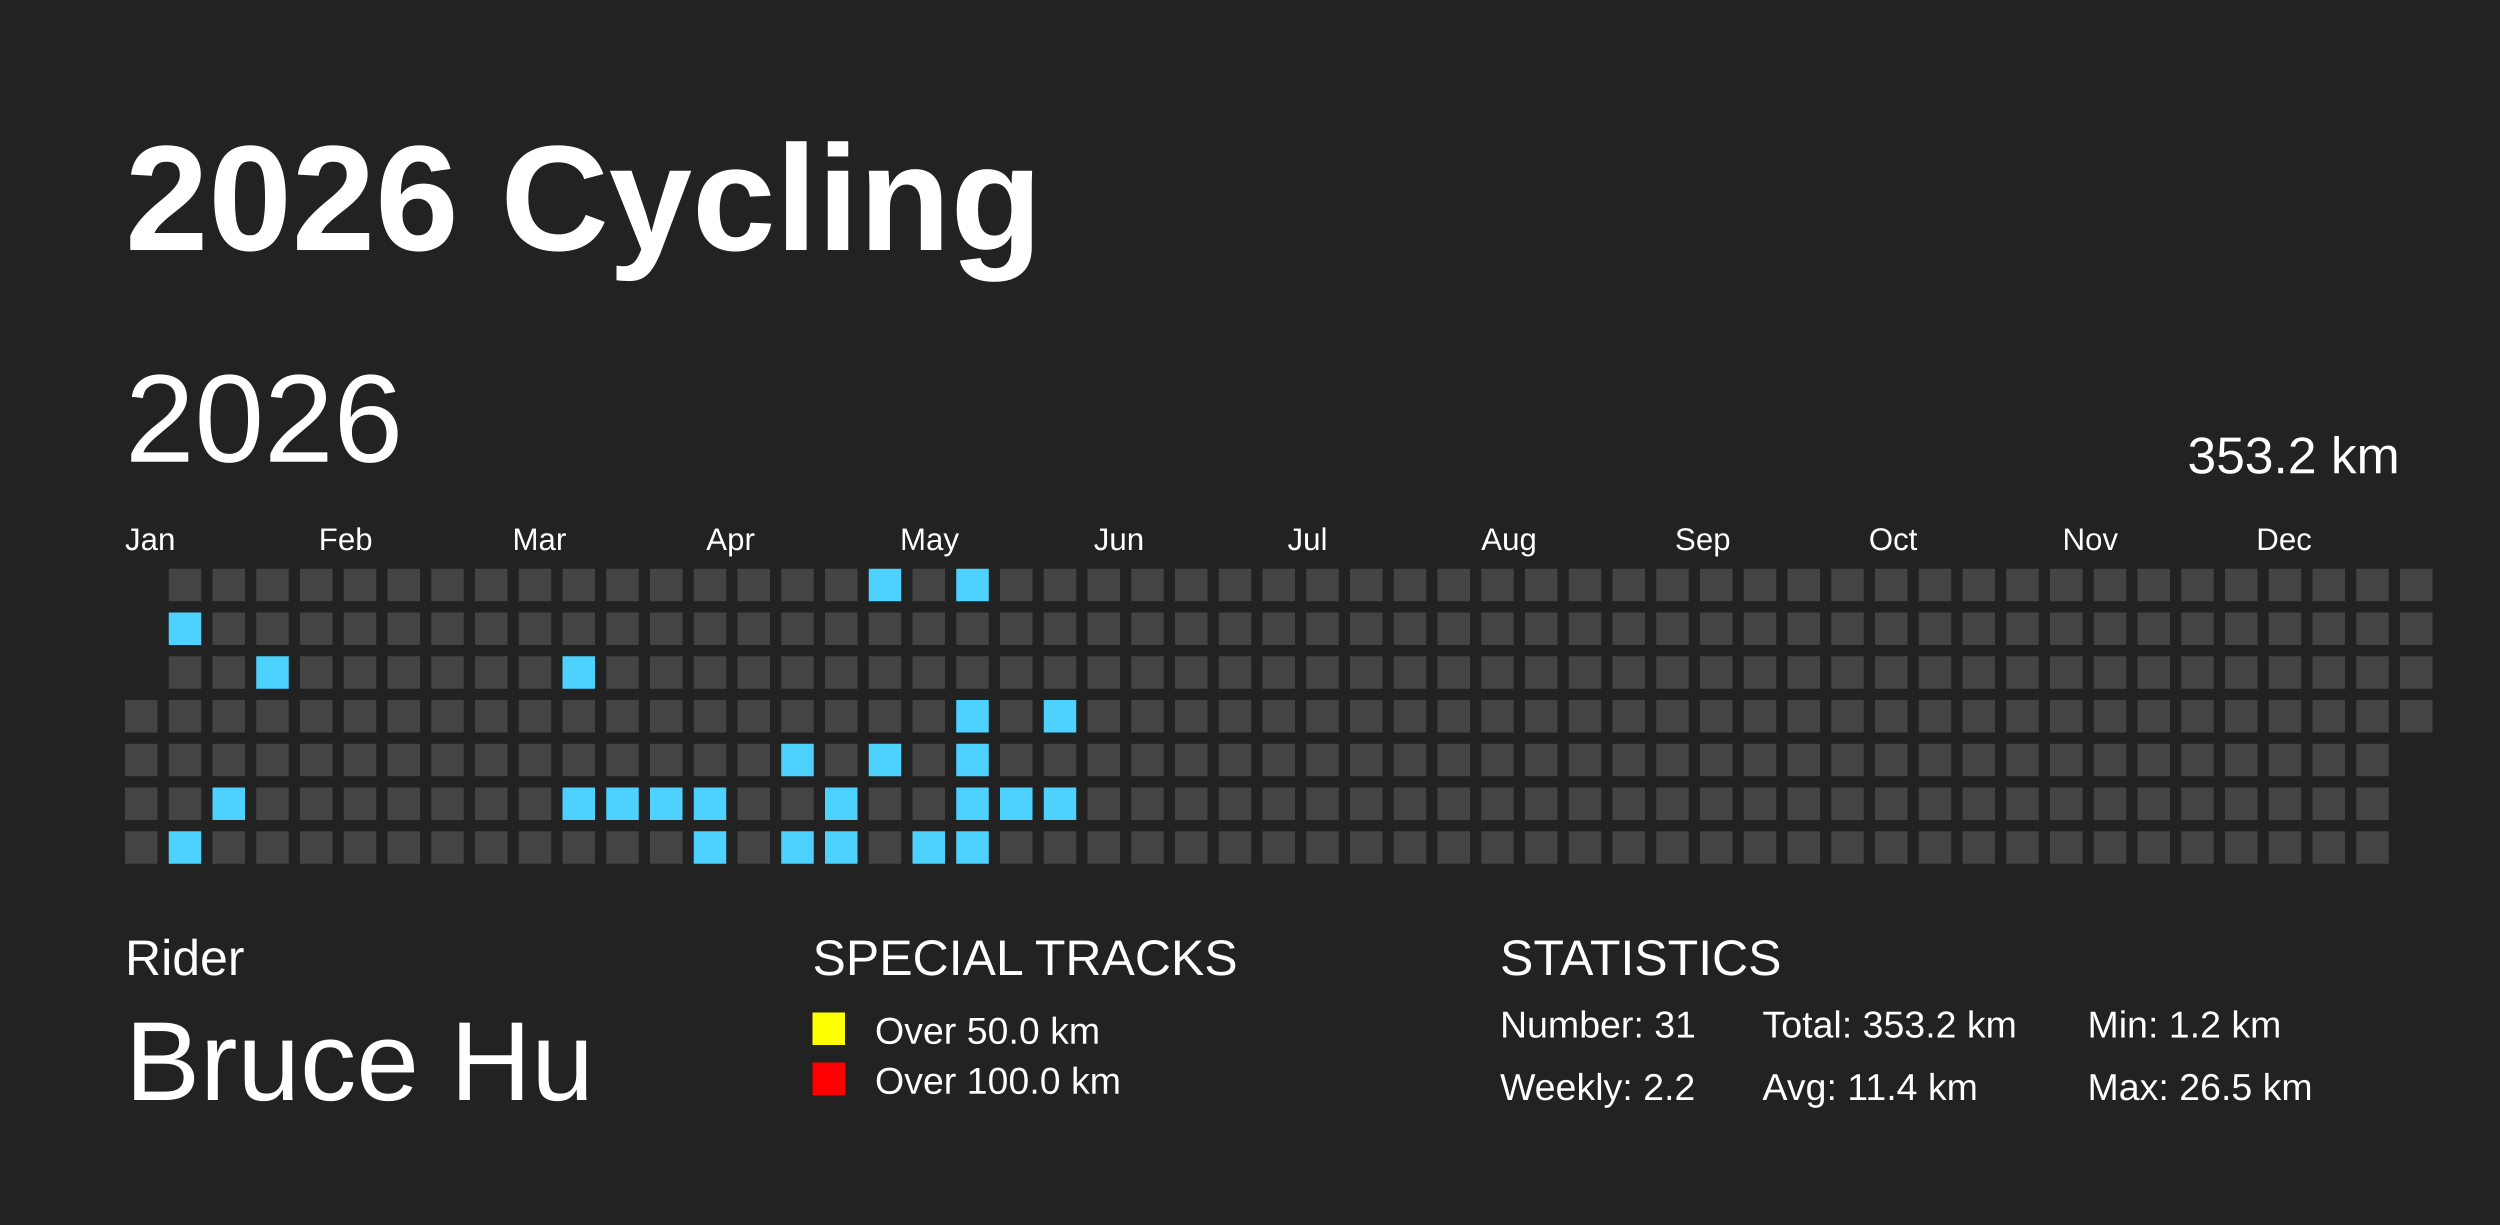
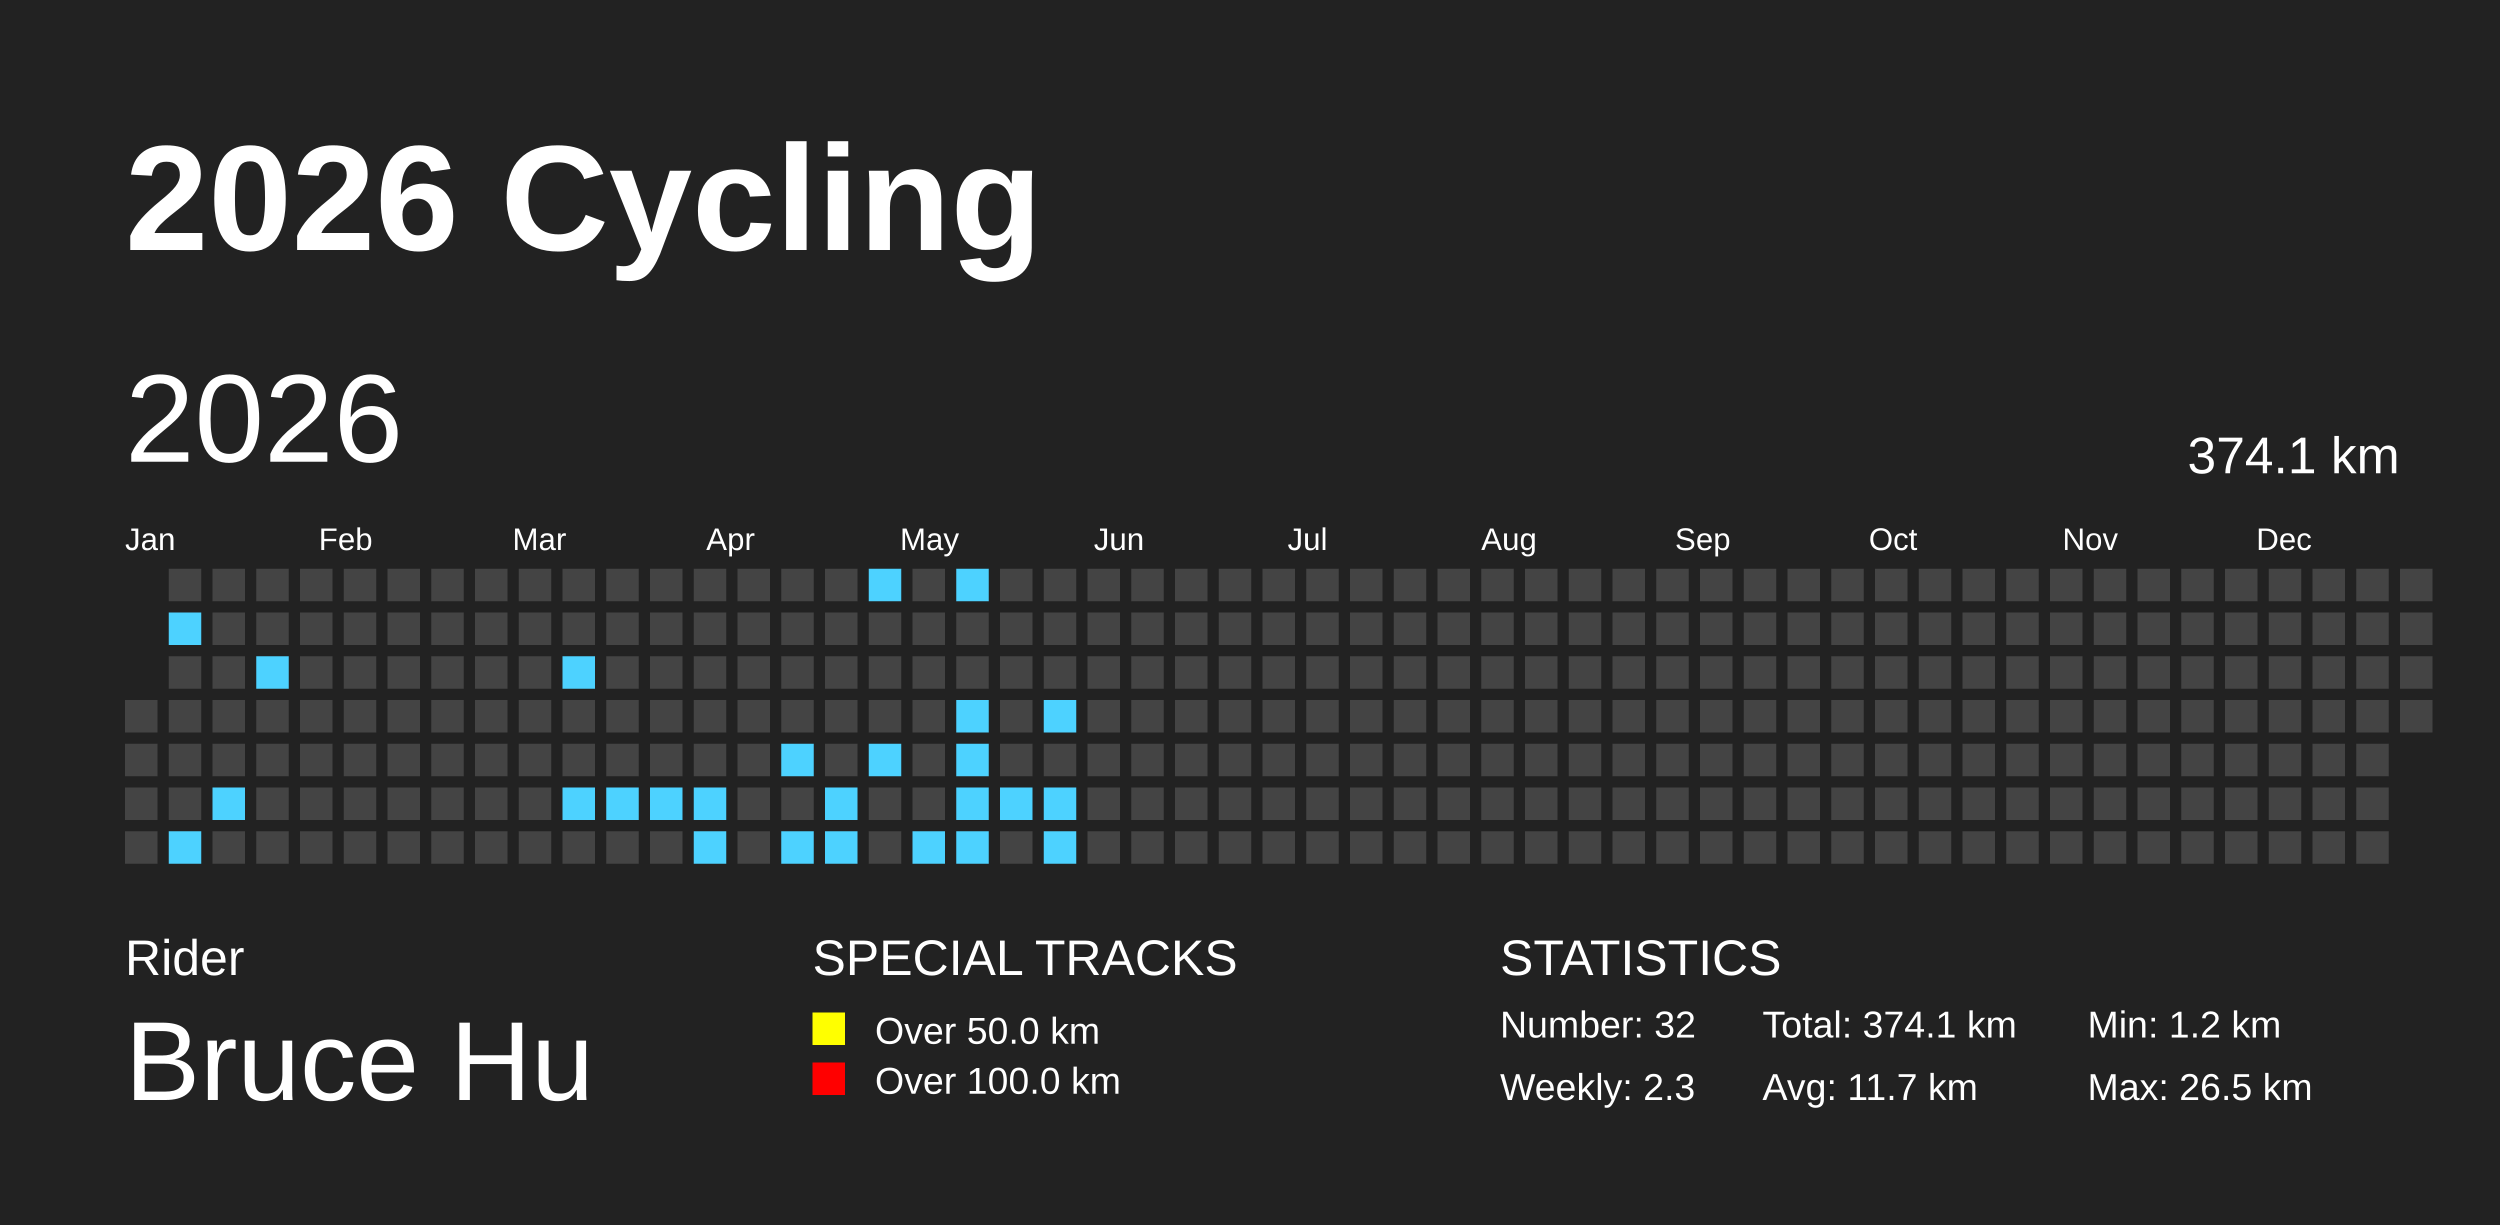
<svg xmlns="http://www.w3.org/2000/svg" baseProfile="full" height="98mm" version="1.1" viewBox="0,0,200,98" width="200mm">
  <defs />
  <rect fill="#222222" height="98" width="200" x="0" y="0" />
  <text fill="#FFFFFF" style="font-size:12px; font-family:Arial; font-weight:bold;" x="10" y="20">2026 Cycling</text>
  <text fill="#FFFFFF" style="font-size:4px; font-family:Arial" x="10" y="78">Rider</text>
  <text fill="#FFFFFF" style="font-size:9px; font-family:Arial" x="10" y="88">Bruce Hu</text>
  <text fill="#FFFFFF" style="font-size:4px; font-family:Arial" x="65" y="78">SPECIAL TRACKS</text>
  <rect fill="yellow" height="2.6" width="2.6" x="65" y="81" />
  <text fill="#FFFFFF" style="font-size:3px; font-family:Arial" x="70" y="83.5">Over 50.0 km</text>
  <rect fill="red" height="2.6" width="2.6" x="65" y="85" />
  <text fill="#FFFFFF" style="font-size:3px; font-family:Arial" x="70" y="87.5">Over 100.0 km</text>
  <text fill="#FFFFFF" style="font-size:4px; font-family:Arial" x="120" y="78">STATISTICS</text>
-   <text fill="#FFFFFF" style="font-size:3px; font-family:Arial" x="120" y="83">Number: 31</text>
-   <text fill="#FFFFFF" style="font-size:3px; font-family:Arial" x="120" y="88">Weekly: 2.2</text>
-   <text fill="#FFFFFF" style="font-size:3px; font-family:Arial" x="141" y="83">Total: 353.2 km</text>
-   <text fill="#FFFFFF" style="font-size:3px; font-family:Arial" x="141" y="88">Avg: 11.4 km</text>
+   <text fill="#FFFFFF" style="font-size:3px; font-family:Arial" x="120" y="83">Number: 32</text>
+   <text fill="#FFFFFF" style="font-size:3px; font-family:Arial" x="120" y="88">Weekly: 2.3</text>
+   <text fill="#FFFFFF" style="font-size:3px; font-family:Arial" x="141" y="83">Total: 374.1 km</text>
+   <text fill="#FFFFFF" style="font-size:3px; font-family:Arial" x="141" y="88">Avg: 11.7 km</text>
  <text fill="#FFFFFF" style="font-size:3px; font-family:Arial" x="167" y="83">Min: 1.2 km</text>
  <text fill="#FFFFFF" style="font-size:3px; font-family:Arial" x="167" y="88">Max: 26.5 km</text>
  <text dominant-baseline="hanging" fill="#FFFFFF" style="font-size:10.0px; font-family:Arial;" x="10" y="30">2026</text>
-   <text dominant-baseline="hanging" fill="#FFFFFF" style="font-size:4.125px; font-family:Arial;" x="175" y="35">353.2 km</text>
+   <text dominant-baseline="hanging" fill="#FFFFFF" style="font-size:4.125px; font-family:Arial;" x="175" y="35">374.1 km</text>
  <text fill="#FFFFFF" style="font-size:2.5px; font-family:Arial" x="10.0" y="44">Jan</text>
  <text fill="#FFFFFF" style="font-size:2.5px; font-family:Arial" x="25.5" y="44">Feb</text>
  <text fill="#FFFFFF" style="font-size:2.5px; font-family:Arial" x="41.0" y="44">Mar</text>
  <text fill="#FFFFFF" style="font-size:2.5px; font-family:Arial" x="56.5" y="44">Apr</text>
  <text fill="#FFFFFF" style="font-size:2.5px; font-family:Arial" x="72.0" y="44">May</text>
  <text fill="#FFFFFF" style="font-size:2.5px; font-family:Arial" x="87.5" y="44">Jun</text>
  <text fill="#FFFFFF" style="font-size:2.5px; font-family:Arial" x="103.0" y="44">Jul</text>
  <text fill="#FFFFFF" style="font-size:2.5px; font-family:Arial" x="118.5" y="44">Aug</text>
  <text fill="#FFFFFF" style="font-size:2.5px; font-family:Arial" x="134.0" y="44">Sep</text>
  <text fill="#FFFFFF" style="font-size:2.5px; font-family:Arial" x="149.5" y="44">Oct</text>
  <text fill="#FFFFFF" style="font-size:2.5px; font-family:Arial" x="165.0" y="44">Nov</text>
  <text fill="#FFFFFF" style="font-size:2.5px; font-family:Arial" x="180.5" y="44">Dec</text>
  <rect fill="#444444" height="2.6" width="2.6" x="10.0" y="56.0" />
  <rect fill="#444444" height="2.6" width="2.6" x="10.0" y="59.5" />
  <rect fill="#444444" height="2.6" width="2.6" x="10.0" y="63.0" />
  <rect fill="#444444" height="2.6" width="2.6" x="10.0" y="66.5" />
  <rect fill="#444444" height="2.6" width="2.6" x="13.5" y="45.5" />
  <rect fill="#4DD2FF" height="2.6" width="2.6" x="13.5" y="49.0" />
  <rect fill="#444444" height="2.6" width="2.6" x="13.5" y="52.5" />
  <rect fill="#444444" height="2.6" width="2.6" x="13.5" y="56.0" />
  <rect fill="#444444" height="2.6" width="2.6" x="13.5" y="59.5" />
  <rect fill="#444444" height="2.6" width="2.6" x="13.5" y="63.0" />
  <rect fill="#4DD2FF" height="2.6" width="2.6" x="13.5" y="66.5" />
  <rect fill="#444444" height="2.6" width="2.6" x="17.0" y="45.5" />
  <rect fill="#444444" height="2.6" width="2.6" x="17.0" y="49.0" />
  <rect fill="#444444" height="2.6" width="2.6" x="17.0" y="52.5" />
  <rect fill="#444444" height="2.6" width="2.6" x="17.0" y="56.0" />
  <rect fill="#444444" height="2.6" width="2.6" x="17.0" y="59.5" />
  <rect fill="#4DD2FF" height="2.6" width="2.6" x="17.0" y="63.0" />
  <rect fill="#444444" height="2.6" width="2.6" x="17.0" y="66.5" />
  <rect fill="#444444" height="2.6" width="2.6" x="20.5" y="45.5" />
  <rect fill="#444444" height="2.6" width="2.6" x="20.5" y="49.0" />
  <rect fill="#4DD2FF" height="2.6" width="2.6" x="20.5" y="52.5" />
  <rect fill="#444444" height="2.6" width="2.6" x="20.5" y="56.0" />
  <rect fill="#444444" height="2.6" width="2.6" x="20.5" y="59.5" />
  <rect fill="#444444" height="2.6" width="2.6" x="20.5" y="63.0" />
  <rect fill="#444444" height="2.6" width="2.6" x="20.5" y="66.5" />
  <rect fill="#444444" height="2.6" width="2.6" x="24.0" y="45.5" />
  <rect fill="#444444" height="2.6" width="2.6" x="24.0" y="49.0" />
  <rect fill="#444444" height="2.6" width="2.6" x="24.0" y="52.5" />
  <rect fill="#444444" height="2.6" width="2.6" x="24.0" y="56.0" />
  <rect fill="#444444" height="2.6" width="2.6" x="24.0" y="59.5" />
  <rect fill="#444444" height="2.6" width="2.6" x="24.0" y="63.0" />
  <rect fill="#444444" height="2.6" width="2.6" x="24.0" y="66.5" />
  <rect fill="#444444" height="2.6" width="2.6" x="27.5" y="45.5" />
  <rect fill="#444444" height="2.6" width="2.6" x="27.5" y="49.0" />
  <rect fill="#444444" height="2.6" width="2.6" x="27.5" y="52.5" />
  <rect fill="#444444" height="2.6" width="2.6" x="27.5" y="56.0" />
  <rect fill="#444444" height="2.6" width="2.6" x="27.5" y="59.5" />
  <rect fill="#444444" height="2.6" width="2.6" x="27.5" y="63.0" />
  <rect fill="#444444" height="2.6" width="2.6" x="27.5" y="66.5" />
  <rect fill="#444444" height="2.6" width="2.6" x="31.0" y="45.5" />
  <rect fill="#444444" height="2.6" width="2.6" x="31.0" y="49.0" />
  <rect fill="#444444" height="2.6" width="2.6" x="31.0" y="52.5" />
  <rect fill="#444444" height="2.6" width="2.6" x="31.0" y="56.0" />
  <rect fill="#444444" height="2.6" width="2.6" x="31.0" y="59.5" />
  <rect fill="#444444" height="2.6" width="2.6" x="31.0" y="63.0" />
  <rect fill="#444444" height="2.6" width="2.6" x="31.0" y="66.5" />
  <rect fill="#444444" height="2.6" width="2.6" x="34.5" y="45.5" />
  <rect fill="#444444" height="2.6" width="2.6" x="34.5" y="49.0" />
  <rect fill="#444444" height="2.6" width="2.6" x="34.5" y="52.5" />
  <rect fill="#444444" height="2.6" width="2.6" x="34.5" y="56.0" />
  <rect fill="#444444" height="2.6" width="2.6" x="34.5" y="59.5" />
  <rect fill="#444444" height="2.6" width="2.6" x="34.5" y="63.0" />
  <rect fill="#444444" height="2.6" width="2.6" x="34.5" y="66.5" />
  <rect fill="#444444" height="2.6" width="2.6" x="38.0" y="45.5" />
  <rect fill="#444444" height="2.6" width="2.6" x="38.0" y="49.0" />
  <rect fill="#444444" height="2.6" width="2.6" x="38.0" y="52.5" />
  <rect fill="#444444" height="2.6" width="2.6" x="38.0" y="56.0" />
  <rect fill="#444444" height="2.6" width="2.6" x="38.0" y="59.5" />
  <rect fill="#444444" height="2.6" width="2.6" x="38.0" y="63.0" />
  <rect fill="#444444" height="2.6" width="2.6" x="38.0" y="66.5" />
  <rect fill="#444444" height="2.6" width="2.6" x="41.5" y="45.5" />
  <rect fill="#444444" height="2.6" width="2.6" x="41.5" y="49.0" />
  <rect fill="#444444" height="2.6" width="2.6" x="41.5" y="52.5" />
  <rect fill="#444444" height="2.6" width="2.6" x="41.5" y="56.0" />
  <rect fill="#444444" height="2.6" width="2.6" x="41.5" y="59.5" />
  <rect fill="#444444" height="2.6" width="2.6" x="41.5" y="63.0" />
  <rect fill="#444444" height="2.6" width="2.6" x="41.5" y="66.5" />
  <rect fill="#444444" height="2.6" width="2.6" x="45.0" y="45.5" />
  <rect fill="#444444" height="2.6" width="2.6" x="45.0" y="49.0" />
  <rect fill="#4DD2FF" height="2.6" width="2.6" x="45.0" y="52.5" />
  <rect fill="#444444" height="2.6" width="2.6" x="45.0" y="56.0" />
  <rect fill="#444444" height="2.6" width="2.6" x="45.0" y="59.5" />
  <rect fill="#4DD2FF" height="2.6" width="2.6" x="45.0" y="63.0" />
  <rect fill="#444444" height="2.6" width="2.6" x="45.0" y="66.5" />
  <rect fill="#444444" height="2.6" width="2.6" x="48.5" y="45.5" />
  <rect fill="#444444" height="2.6" width="2.6" x="48.5" y="49.0" />
  <rect fill="#444444" height="2.6" width="2.6" x="48.5" y="52.5" />
  <rect fill="#444444" height="2.6" width="2.6" x="48.5" y="56.0" />
  <rect fill="#444444" height="2.6" width="2.6" x="48.5" y="59.5" />
  <rect fill="#4DD2FF" height="2.6" width="2.6" x="48.5" y="63.0" />
  <rect fill="#444444" height="2.6" width="2.6" x="48.5" y="66.5" />
  <rect fill="#444444" height="2.6" width="2.6" x="52.0" y="45.5" />
  <rect fill="#444444" height="2.6" width="2.6" x="52.0" y="49.0" />
  <rect fill="#444444" height="2.6" width="2.6" x="52.0" y="52.5" />
  <rect fill="#444444" height="2.6" width="2.6" x="52.0" y="56.0" />
  <rect fill="#444444" height="2.6" width="2.6" x="52.0" y="59.5" />
  <rect fill="#4DD2FF" height="2.6" width="2.6" x="52.0" y="63.0" />
  <rect fill="#444444" height="2.6" width="2.6" x="52.0" y="66.5" />
  <rect fill="#444444" height="2.6" width="2.6" x="55.5" y="45.5" />
  <rect fill="#444444" height="2.6" width="2.6" x="55.5" y="49.0" />
  <rect fill="#444444" height="2.6" width="2.6" x="55.5" y="52.5" />
  <rect fill="#444444" height="2.6" width="2.6" x="55.5" y="56.0" />
  <rect fill="#444444" height="2.6" width="2.6" x="55.5" y="59.5" />
  <rect fill="#4DD2FF" height="2.6" width="2.6" x="55.5" y="63.0" />
  <rect fill="#4DD2FF" height="2.6" width="2.6" x="55.5" y="66.5" />
  <rect fill="#444444" height="2.6" width="2.6" x="59.0" y="45.5" />
  <rect fill="#444444" height="2.6" width="2.6" x="59.0" y="49.0" />
  <rect fill="#444444" height="2.6" width="2.6" x="59.0" y="52.5" />
  <rect fill="#444444" height="2.6" width="2.6" x="59.0" y="56.0" />
  <rect fill="#444444" height="2.6" width="2.6" x="59.0" y="59.5" />
  <rect fill="#444444" height="2.6" width="2.6" x="59.0" y="63.0" />
  <rect fill="#444444" height="2.6" width="2.6" x="59.0" y="66.5" />
  <rect fill="#444444" height="2.6" width="2.6" x="62.5" y="45.5" />
  <rect fill="#444444" height="2.6" width="2.6" x="62.5" y="49.0" />
  <rect fill="#444444" height="2.6" width="2.6" x="62.5" y="52.5" />
  <rect fill="#444444" height="2.6" width="2.6" x="62.5" y="56.0" />
  <rect fill="#4DD2FF" height="2.6" width="2.6" x="62.5" y="59.5" />
  <rect fill="#444444" height="2.6" width="2.6" x="62.5" y="63.0" />
  <rect fill="#4DD2FF" height="2.6" width="2.6" x="62.5" y="66.5" />
  <rect fill="#444444" height="2.6" width="2.6" x="66.0" y="45.5" />
  <rect fill="#444444" height="2.6" width="2.6" x="66.0" y="49.0" />
  <rect fill="#444444" height="2.6" width="2.6" x="66.0" y="52.5" />
  <rect fill="#444444" height="2.6" width="2.6" x="66.0" y="56.0" />
  <rect fill="#444444" height="2.6" width="2.6" x="66.0" y="59.5" />
  <rect fill="#4DD2FF" height="2.6" width="2.6" x="66.0" y="63.0" />
  <rect fill="#4DD2FF" height="2.6" width="2.6" x="66.0" y="66.5" />
  <rect fill="#4DD2FF" height="2.6" width="2.6" x="69.5" y="45.5" />
  <rect fill="#444444" height="2.6" width="2.6" x="69.5" y="49.0" />
  <rect fill="#444444" height="2.6" width="2.6" x="69.5" y="52.5" />
  <rect fill="#444444" height="2.6" width="2.6" x="69.5" y="56.0" />
  <rect fill="#4DD2FF" height="2.6" width="2.6" x="69.5" y="59.5" />
  <rect fill="#444444" height="2.6" width="2.6" x="69.5" y="63.0" />
  <rect fill="#444444" height="2.6" width="2.6" x="69.5" y="66.5" />
  <rect fill="#444444" height="2.6" width="2.6" x="73.0" y="45.5" />
  <rect fill="#444444" height="2.6" width="2.6" x="73.0" y="49.0" />
  <rect fill="#444444" height="2.6" width="2.6" x="73.0" y="52.5" />
  <rect fill="#444444" height="2.6" width="2.6" x="73.0" y="56.0" />
  <rect fill="#444444" height="2.6" width="2.6" x="73.0" y="59.5" />
  <rect fill="#444444" height="2.6" width="2.6" x="73.0" y="63.0" />
  <rect fill="#4DD2FF" height="2.6" width="2.6" x="73.0" y="66.5" />
  <rect fill="#4DD2FF" height="2.6" width="2.6" x="76.5" y="45.5" />
  <rect fill="#444444" height="2.6" width="2.6" x="76.5" y="49.0" />
  <rect fill="#444444" height="2.6" width="2.6" x="76.5" y="52.5" />
  <rect fill="#4DD2FF" height="2.6" width="2.6" x="76.5" y="56.0" />
  <rect fill="#4DD2FF" height="2.6" width="2.6" x="76.5" y="59.5" />
  <rect fill="#4DD2FF" height="2.6" width="2.6" x="76.5" y="63.0" />
  <rect fill="#4DD2FF" height="2.6" width="2.6" x="76.5" y="66.5" />
  <rect fill="#444444" height="2.6" width="2.6" x="80.0" y="45.5" />
  <rect fill="#444444" height="2.6" width="2.6" x="80.0" y="49.0" />
  <rect fill="#444444" height="2.6" width="2.6" x="80.0" y="52.5" />
  <rect fill="#444444" height="2.6" width="2.6" x="80.0" y="56.0" />
  <rect fill="#444444" height="2.6" width="2.6" x="80.0" y="59.5" />
  <rect fill="#4DD2FF" height="2.6" width="2.6" x="80.0" y="63.0" />
  <rect fill="#444444" height="2.6" width="2.6" x="80.0" y="66.5" />
  <rect fill="#444444" height="2.6" width="2.6" x="83.5" y="45.5" />
  <rect fill="#444444" height="2.6" width="2.6" x="83.5" y="49.0" />
  <rect fill="#444444" height="2.6" width="2.6" x="83.5" y="52.5" />
  <rect fill="#4DD2FF" height="2.6" width="2.6" x="83.5" y="56.0" />
  <rect fill="#444444" height="2.6" width="2.6" x="83.5" y="59.5" />
  <rect fill="#4DD2FF" height="2.6" width="2.6" x="83.5" y="63.0" />
-   <rect fill="#444444" height="2.6" width="2.6" x="83.5" y="66.5" />
+   <rect fill="#4DD2FF" height="2.6" width="2.6" x="83.5" y="66.5" />
  <rect fill="#444444" height="2.6" width="2.6" x="87.0" y="45.5" />
  <rect fill="#444444" height="2.6" width="2.6" x="87.0" y="49.0" />
  <rect fill="#444444" height="2.6" width="2.6" x="87.0" y="52.5" />
  <rect fill="#444444" height="2.6" width="2.6" x="87.0" y="56.0" />
  <rect fill="#444444" height="2.6" width="2.6" x="87.0" y="59.5" />
  <rect fill="#444444" height="2.6" width="2.6" x="87.0" y="63.0" />
  <rect fill="#444444" height="2.6" width="2.6" x="87.0" y="66.5" />
  <rect fill="#444444" height="2.6" width="2.6" x="90.5" y="45.5" />
  <rect fill="#444444" height="2.6" width="2.6" x="90.5" y="49.0" />
  <rect fill="#444444" height="2.6" width="2.6" x="90.5" y="52.5" />
  <rect fill="#444444" height="2.6" width="2.6" x="90.5" y="56.0" />
  <rect fill="#444444" height="2.6" width="2.6" x="90.5" y="59.5" />
  <rect fill="#444444" height="2.6" width="2.6" x="90.5" y="63.0" />
  <rect fill="#444444" height="2.6" width="2.6" x="90.5" y="66.5" />
  <rect fill="#444444" height="2.6" width="2.6" x="94.0" y="45.5" />
  <rect fill="#444444" height="2.6" width="2.6" x="94.0" y="49.0" />
  <rect fill="#444444" height="2.6" width="2.6" x="94.0" y="52.5" />
  <rect fill="#444444" height="2.6" width="2.6" x="94.0" y="56.0" />
  <rect fill="#444444" height="2.6" width="2.6" x="94.0" y="59.5" />
  <rect fill="#444444" height="2.6" width="2.6" x="94.0" y="63.0" />
  <rect fill="#444444" height="2.6" width="2.6" x="94.0" y="66.5" />
  <rect fill="#444444" height="2.6" width="2.6" x="97.5" y="45.5" />
  <rect fill="#444444" height="2.6" width="2.6" x="97.5" y="49.0" />
  <rect fill="#444444" height="2.6" width="2.6" x="97.5" y="52.5" />
  <rect fill="#444444" height="2.6" width="2.6" x="97.5" y="56.0" />
  <rect fill="#444444" height="2.6" width="2.6" x="97.5" y="59.5" />
  <rect fill="#444444" height="2.6" width="2.6" x="97.5" y="63.0" />
  <rect fill="#444444" height="2.6" width="2.6" x="97.5" y="66.5" />
  <rect fill="#444444" height="2.6" width="2.6" x="101.0" y="45.5" />
  <rect fill="#444444" height="2.6" width="2.6" x="101.0" y="49.0" />
  <rect fill="#444444" height="2.6" width="2.6" x="101.0" y="52.5" />
  <rect fill="#444444" height="2.6" width="2.6" x="101.0" y="56.0" />
  <rect fill="#444444" height="2.6" width="2.6" x="101.0" y="59.5" />
  <rect fill="#444444" height="2.6" width="2.6" x="101.0" y="63.0" />
  <rect fill="#444444" height="2.6" width="2.6" x="101.0" y="66.5" />
  <rect fill="#444444" height="2.6" width="2.6" x="104.5" y="45.5" />
  <rect fill="#444444" height="2.6" width="2.6" x="104.5" y="49.0" />
  <rect fill="#444444" height="2.6" width="2.6" x="104.5" y="52.5" />
  <rect fill="#444444" height="2.6" width="2.6" x="104.5" y="56.0" />
  <rect fill="#444444" height="2.6" width="2.6" x="104.5" y="59.5" />
  <rect fill="#444444" height="2.6" width="2.6" x="104.5" y="63.0" />
  <rect fill="#444444" height="2.6" width="2.6" x="104.5" y="66.5" />
  <rect fill="#444444" height="2.6" width="2.6" x="108.0" y="45.5" />
  <rect fill="#444444" height="2.6" width="2.6" x="108.0" y="49.0" />
  <rect fill="#444444" height="2.6" width="2.6" x="108.0" y="52.5" />
  <rect fill="#444444" height="2.6" width="2.6" x="108.0" y="56.0" />
  <rect fill="#444444" height="2.6" width="2.6" x="108.0" y="59.5" />
  <rect fill="#444444" height="2.6" width="2.6" x="108.0" y="63.0" />
  <rect fill="#444444" height="2.6" width="2.6" x="108.0" y="66.5" />
  <rect fill="#444444" height="2.6" width="2.6" x="111.5" y="45.5" />
  <rect fill="#444444" height="2.6" width="2.6" x="111.5" y="49.0" />
  <rect fill="#444444" height="2.6" width="2.6" x="111.5" y="52.5" />
  <rect fill="#444444" height="2.6" width="2.6" x="111.5" y="56.0" />
  <rect fill="#444444" height="2.6" width="2.6" x="111.5" y="59.5" />
  <rect fill="#444444" height="2.6" width="2.6" x="111.5" y="63.0" />
  <rect fill="#444444" height="2.6" width="2.6" x="111.5" y="66.5" />
  <rect fill="#444444" height="2.6" width="2.6" x="115.0" y="45.5" />
  <rect fill="#444444" height="2.6" width="2.6" x="115.0" y="49.0" />
  <rect fill="#444444" height="2.6" width="2.6" x="115.0" y="52.5" />
  <rect fill="#444444" height="2.6" width="2.6" x="115.0" y="56.0" />
  <rect fill="#444444" height="2.6" width="2.6" x="115.0" y="59.5" />
  <rect fill="#444444" height="2.6" width="2.6" x="115.0" y="63.0" />
  <rect fill="#444444" height="2.6" width="2.6" x="115.0" y="66.5" />
  <rect fill="#444444" height="2.6" width="2.6" x="118.5" y="45.5" />
  <rect fill="#444444" height="2.6" width="2.6" x="118.5" y="49.0" />
  <rect fill="#444444" height="2.6" width="2.6" x="118.5" y="52.5" />
  <rect fill="#444444" height="2.6" width="2.6" x="118.5" y="56.0" />
  <rect fill="#444444" height="2.6" width="2.6" x="118.5" y="59.5" />
  <rect fill="#444444" height="2.6" width="2.6" x="118.5" y="63.0" />
  <rect fill="#444444" height="2.6" width="2.6" x="118.5" y="66.5" />
  <rect fill="#444444" height="2.6" width="2.6" x="122.0" y="45.5" />
  <rect fill="#444444" height="2.6" width="2.6" x="122.0" y="49.0" />
  <rect fill="#444444" height="2.6" width="2.6" x="122.0" y="52.5" />
  <rect fill="#444444" height="2.6" width="2.6" x="122.0" y="56.0" />
  <rect fill="#444444" height="2.6" width="2.6" x="122.0" y="59.5" />
  <rect fill="#444444" height="2.6" width="2.6" x="122.0" y="63.0" />
  <rect fill="#444444" height="2.6" width="2.6" x="122.0" y="66.5" />
  <rect fill="#444444" height="2.6" width="2.6" x="125.5" y="45.5" />
  <rect fill="#444444" height="2.6" width="2.6" x="125.5" y="49.0" />
  <rect fill="#444444" height="2.6" width="2.6" x="125.5" y="52.5" />
  <rect fill="#444444" height="2.6" width="2.6" x="125.5" y="56.0" />
  <rect fill="#444444" height="2.6" width="2.6" x="125.5" y="59.5" />
  <rect fill="#444444" height="2.6" width="2.6" x="125.5" y="63.0" />
  <rect fill="#444444" height="2.6" width="2.6" x="125.5" y="66.5" />
  <rect fill="#444444" height="2.6" width="2.6" x="129.0" y="45.5" />
  <rect fill="#444444" height="2.6" width="2.6" x="129.0" y="49.0" />
  <rect fill="#444444" height="2.6" width="2.6" x="129.0" y="52.5" />
  <rect fill="#444444" height="2.6" width="2.6" x="129.0" y="56.0" />
  <rect fill="#444444" height="2.6" width="2.6" x="129.0" y="59.5" />
  <rect fill="#444444" height="2.6" width="2.6" x="129.0" y="63.0" />
  <rect fill="#444444" height="2.6" width="2.6" x="129.0" y="66.5" />
  <rect fill="#444444" height="2.6" width="2.6" x="132.5" y="45.5" />
  <rect fill="#444444" height="2.6" width="2.6" x="132.5" y="49.0" />
  <rect fill="#444444" height="2.6" width="2.6" x="132.5" y="52.5" />
  <rect fill="#444444" height="2.6" width="2.6" x="132.5" y="56.0" />
  <rect fill="#444444" height="2.6" width="2.6" x="132.5" y="59.5" />
  <rect fill="#444444" height="2.6" width="2.6" x="132.5" y="63.0" />
  <rect fill="#444444" height="2.6" width="2.6" x="132.5" y="66.5" />
  <rect fill="#444444" height="2.6" width="2.6" x="136.0" y="45.5" />
  <rect fill="#444444" height="2.6" width="2.6" x="136.0" y="49.0" />
  <rect fill="#444444" height="2.6" width="2.6" x="136.0" y="52.5" />
  <rect fill="#444444" height="2.6" width="2.6" x="136.0" y="56.0" />
  <rect fill="#444444" height="2.6" width="2.6" x="136.0" y="59.5" />
  <rect fill="#444444" height="2.6" width="2.6" x="136.0" y="63.0" />
  <rect fill="#444444" height="2.6" width="2.6" x="136.0" y="66.5" />
  <rect fill="#444444" height="2.6" width="2.6" x="139.5" y="45.5" />
  <rect fill="#444444" height="2.6" width="2.6" x="139.5" y="49.0" />
  <rect fill="#444444" height="2.6" width="2.6" x="139.5" y="52.5" />
  <rect fill="#444444" height="2.6" width="2.6" x="139.5" y="56.0" />
  <rect fill="#444444" height="2.6" width="2.6" x="139.5" y="59.5" />
  <rect fill="#444444" height="2.6" width="2.6" x="139.5" y="63.0" />
  <rect fill="#444444" height="2.6" width="2.6" x="139.5" y="66.5" />
  <rect fill="#444444" height="2.6" width="2.6" x="143.0" y="45.5" />
  <rect fill="#444444" height="2.6" width="2.6" x="143.0" y="49.0" />
  <rect fill="#444444" height="2.6" width="2.6" x="143.0" y="52.5" />
  <rect fill="#444444" height="2.6" width="2.6" x="143.0" y="56.0" />
  <rect fill="#444444" height="2.6" width="2.6" x="143.0" y="59.5" />
  <rect fill="#444444" height="2.6" width="2.6" x="143.0" y="63.0" />
  <rect fill="#444444" height="2.6" width="2.6" x="143.0" y="66.5" />
  <rect fill="#444444" height="2.6" width="2.6" x="146.5" y="45.5" />
  <rect fill="#444444" height="2.6" width="2.6" x="146.5" y="49.0" />
  <rect fill="#444444" height="2.6" width="2.6" x="146.5" y="52.5" />
  <rect fill="#444444" height="2.6" width="2.6" x="146.5" y="56.0" />
  <rect fill="#444444" height="2.6" width="2.6" x="146.5" y="59.5" />
  <rect fill="#444444" height="2.6" width="2.6" x="146.5" y="63.0" />
  <rect fill="#444444" height="2.6" width="2.6" x="146.5" y="66.5" />
  <rect fill="#444444" height="2.6" width="2.6" x="150.0" y="45.5" />
  <rect fill="#444444" height="2.6" width="2.6" x="150.0" y="49.0" />
  <rect fill="#444444" height="2.6" width="2.6" x="150.0" y="52.5" />
  <rect fill="#444444" height="2.6" width="2.6" x="150.0" y="56.0" />
  <rect fill="#444444" height="2.6" width="2.6" x="150.0" y="59.5" />
  <rect fill="#444444" height="2.6" width="2.6" x="150.0" y="63.0" />
  <rect fill="#444444" height="2.6" width="2.6" x="150.0" y="66.5" />
  <rect fill="#444444" height="2.6" width="2.6" x="153.5" y="45.5" />
  <rect fill="#444444" height="2.6" width="2.6" x="153.5" y="49.0" />
  <rect fill="#444444" height="2.6" width="2.6" x="153.5" y="52.5" />
  <rect fill="#444444" height="2.6" width="2.6" x="153.5" y="56.0" />
  <rect fill="#444444" height="2.6" width="2.6" x="153.5" y="59.5" />
  <rect fill="#444444" height="2.6" width="2.6" x="153.5" y="63.0" />
  <rect fill="#444444" height="2.6" width="2.6" x="153.5" y="66.5" />
  <rect fill="#444444" height="2.6" width="2.6" x="157.0" y="45.5" />
  <rect fill="#444444" height="2.6" width="2.6" x="157.0" y="49.0" />
  <rect fill="#444444" height="2.6" width="2.6" x="157.0" y="52.5" />
  <rect fill="#444444" height="2.6" width="2.6" x="157.0" y="56.0" />
  <rect fill="#444444" height="2.6" width="2.6" x="157.0" y="59.5" />
  <rect fill="#444444" height="2.6" width="2.6" x="157.0" y="63.0" />
  <rect fill="#444444" height="2.6" width="2.6" x="157.0" y="66.5" />
  <rect fill="#444444" height="2.6" width="2.6" x="160.5" y="45.5" />
  <rect fill="#444444" height="2.6" width="2.6" x="160.5" y="49.0" />
  <rect fill="#444444" height="2.6" width="2.6" x="160.5" y="52.5" />
  <rect fill="#444444" height="2.6" width="2.6" x="160.5" y="56.0" />
  <rect fill="#444444" height="2.6" width="2.6" x="160.5" y="59.5" />
  <rect fill="#444444" height="2.6" width="2.6" x="160.5" y="63.0" />
  <rect fill="#444444" height="2.6" width="2.6" x="160.5" y="66.5" />
  <rect fill="#444444" height="2.6" width="2.6" x="164.0" y="45.5" />
  <rect fill="#444444" height="2.6" width="2.6" x="164.0" y="49.0" />
  <rect fill="#444444" height="2.6" width="2.6" x="164.0" y="52.5" />
  <rect fill="#444444" height="2.6" width="2.6" x="164.0" y="56.0" />
  <rect fill="#444444" height="2.6" width="2.6" x="164.0" y="59.5" />
  <rect fill="#444444" height="2.6" width="2.6" x="164.0" y="63.0" />
  <rect fill="#444444" height="2.6" width="2.6" x="164.0" y="66.5" />
  <rect fill="#444444" height="2.6" width="2.6" x="167.5" y="45.5" />
  <rect fill="#444444" height="2.6" width="2.6" x="167.5" y="49.0" />
  <rect fill="#444444" height="2.6" width="2.6" x="167.5" y="52.5" />
  <rect fill="#444444" height="2.6" width="2.6" x="167.5" y="56.0" />
  <rect fill="#444444" height="2.6" width="2.6" x="167.5" y="59.5" />
  <rect fill="#444444" height="2.6" width="2.6" x="167.5" y="63.0" />
  <rect fill="#444444" height="2.6" width="2.6" x="167.5" y="66.5" />
  <rect fill="#444444" height="2.6" width="2.6" x="171.0" y="45.5" />
  <rect fill="#444444" height="2.6" width="2.6" x="171.0" y="49.0" />
  <rect fill="#444444" height="2.6" width="2.6" x="171.0" y="52.5" />
  <rect fill="#444444" height="2.6" width="2.6" x="171.0" y="56.0" />
  <rect fill="#444444" height="2.6" width="2.6" x="171.0" y="59.5" />
  <rect fill="#444444" height="2.6" width="2.6" x="171.0" y="63.0" />
  <rect fill="#444444" height="2.6" width="2.6" x="171.0" y="66.5" />
  <rect fill="#444444" height="2.6" width="2.6" x="174.5" y="45.5" />
  <rect fill="#444444" height="2.6" width="2.6" x="174.5" y="49.0" />
  <rect fill="#444444" height="2.6" width="2.6" x="174.5" y="52.5" />
  <rect fill="#444444" height="2.6" width="2.6" x="174.5" y="56.0" />
  <rect fill="#444444" height="2.6" width="2.6" x="174.5" y="59.5" />
  <rect fill="#444444" height="2.6" width="2.6" x="174.5" y="63.0" />
  <rect fill="#444444" height="2.6" width="2.6" x="174.5" y="66.5" />
  <rect fill="#444444" height="2.6" width="2.6" x="178.0" y="45.5" />
  <rect fill="#444444" height="2.6" width="2.6" x="178.0" y="49.0" />
  <rect fill="#444444" height="2.6" width="2.6" x="178.0" y="52.5" />
  <rect fill="#444444" height="2.6" width="2.6" x="178.0" y="56.0" />
  <rect fill="#444444" height="2.6" width="2.6" x="178.0" y="59.5" />
  <rect fill="#444444" height="2.6" width="2.6" x="178.0" y="63.0" />
  <rect fill="#444444" height="2.6" width="2.6" x="178.0" y="66.5" />
  <rect fill="#444444" height="2.6" width="2.6" x="181.5" y="45.5" />
  <rect fill="#444444" height="2.6" width="2.6" x="181.5" y="49.0" />
  <rect fill="#444444" height="2.6" width="2.6" x="181.5" y="52.5" />
  <rect fill="#444444" height="2.6" width="2.6" x="181.5" y="56.0" />
  <rect fill="#444444" height="2.6" width="2.6" x="181.5" y="59.5" />
  <rect fill="#444444" height="2.6" width="2.6" x="181.5" y="63.0" />
  <rect fill="#444444" height="2.6" width="2.6" x="181.5" y="66.5" />
  <rect fill="#444444" height="2.6" width="2.6" x="185.0" y="45.5" />
  <rect fill="#444444" height="2.6" width="2.6" x="185.0" y="49.0" />
  <rect fill="#444444" height="2.6" width="2.6" x="185.0" y="52.5" />
  <rect fill="#444444" height="2.6" width="2.6" x="185.0" y="56.0" />
  <rect fill="#444444" height="2.6" width="2.6" x="185.0" y="59.5" />
  <rect fill="#444444" height="2.6" width="2.6" x="185.0" y="63.0" />
  <rect fill="#444444" height="2.6" width="2.6" x="185.0" y="66.5" />
  <rect fill="#444444" height="2.6" width="2.6" x="188.5" y="45.5" />
  <rect fill="#444444" height="2.6" width="2.6" x="188.5" y="49.0" />
  <rect fill="#444444" height="2.6" width="2.6" x="188.5" y="52.5" />
  <rect fill="#444444" height="2.6" width="2.6" x="188.5" y="56.0" />
  <rect fill="#444444" height="2.6" width="2.6" x="188.5" y="59.5" />
  <rect fill="#444444" height="2.6" width="2.6" x="188.5" y="63.0" />
  <rect fill="#444444" height="2.6" width="2.6" x="188.5" y="66.5" />
  <rect fill="#444444" height="2.6" width="2.6" x="192.0" y="45.5" />
  <rect fill="#444444" height="2.6" width="2.6" x="192.0" y="49.0" />
  <rect fill="#444444" height="2.6" width="2.6" x="192.0" y="52.5" />
  <rect fill="#444444" height="2.6" width="2.6" x="192.0" y="56.0" />
</svg>
